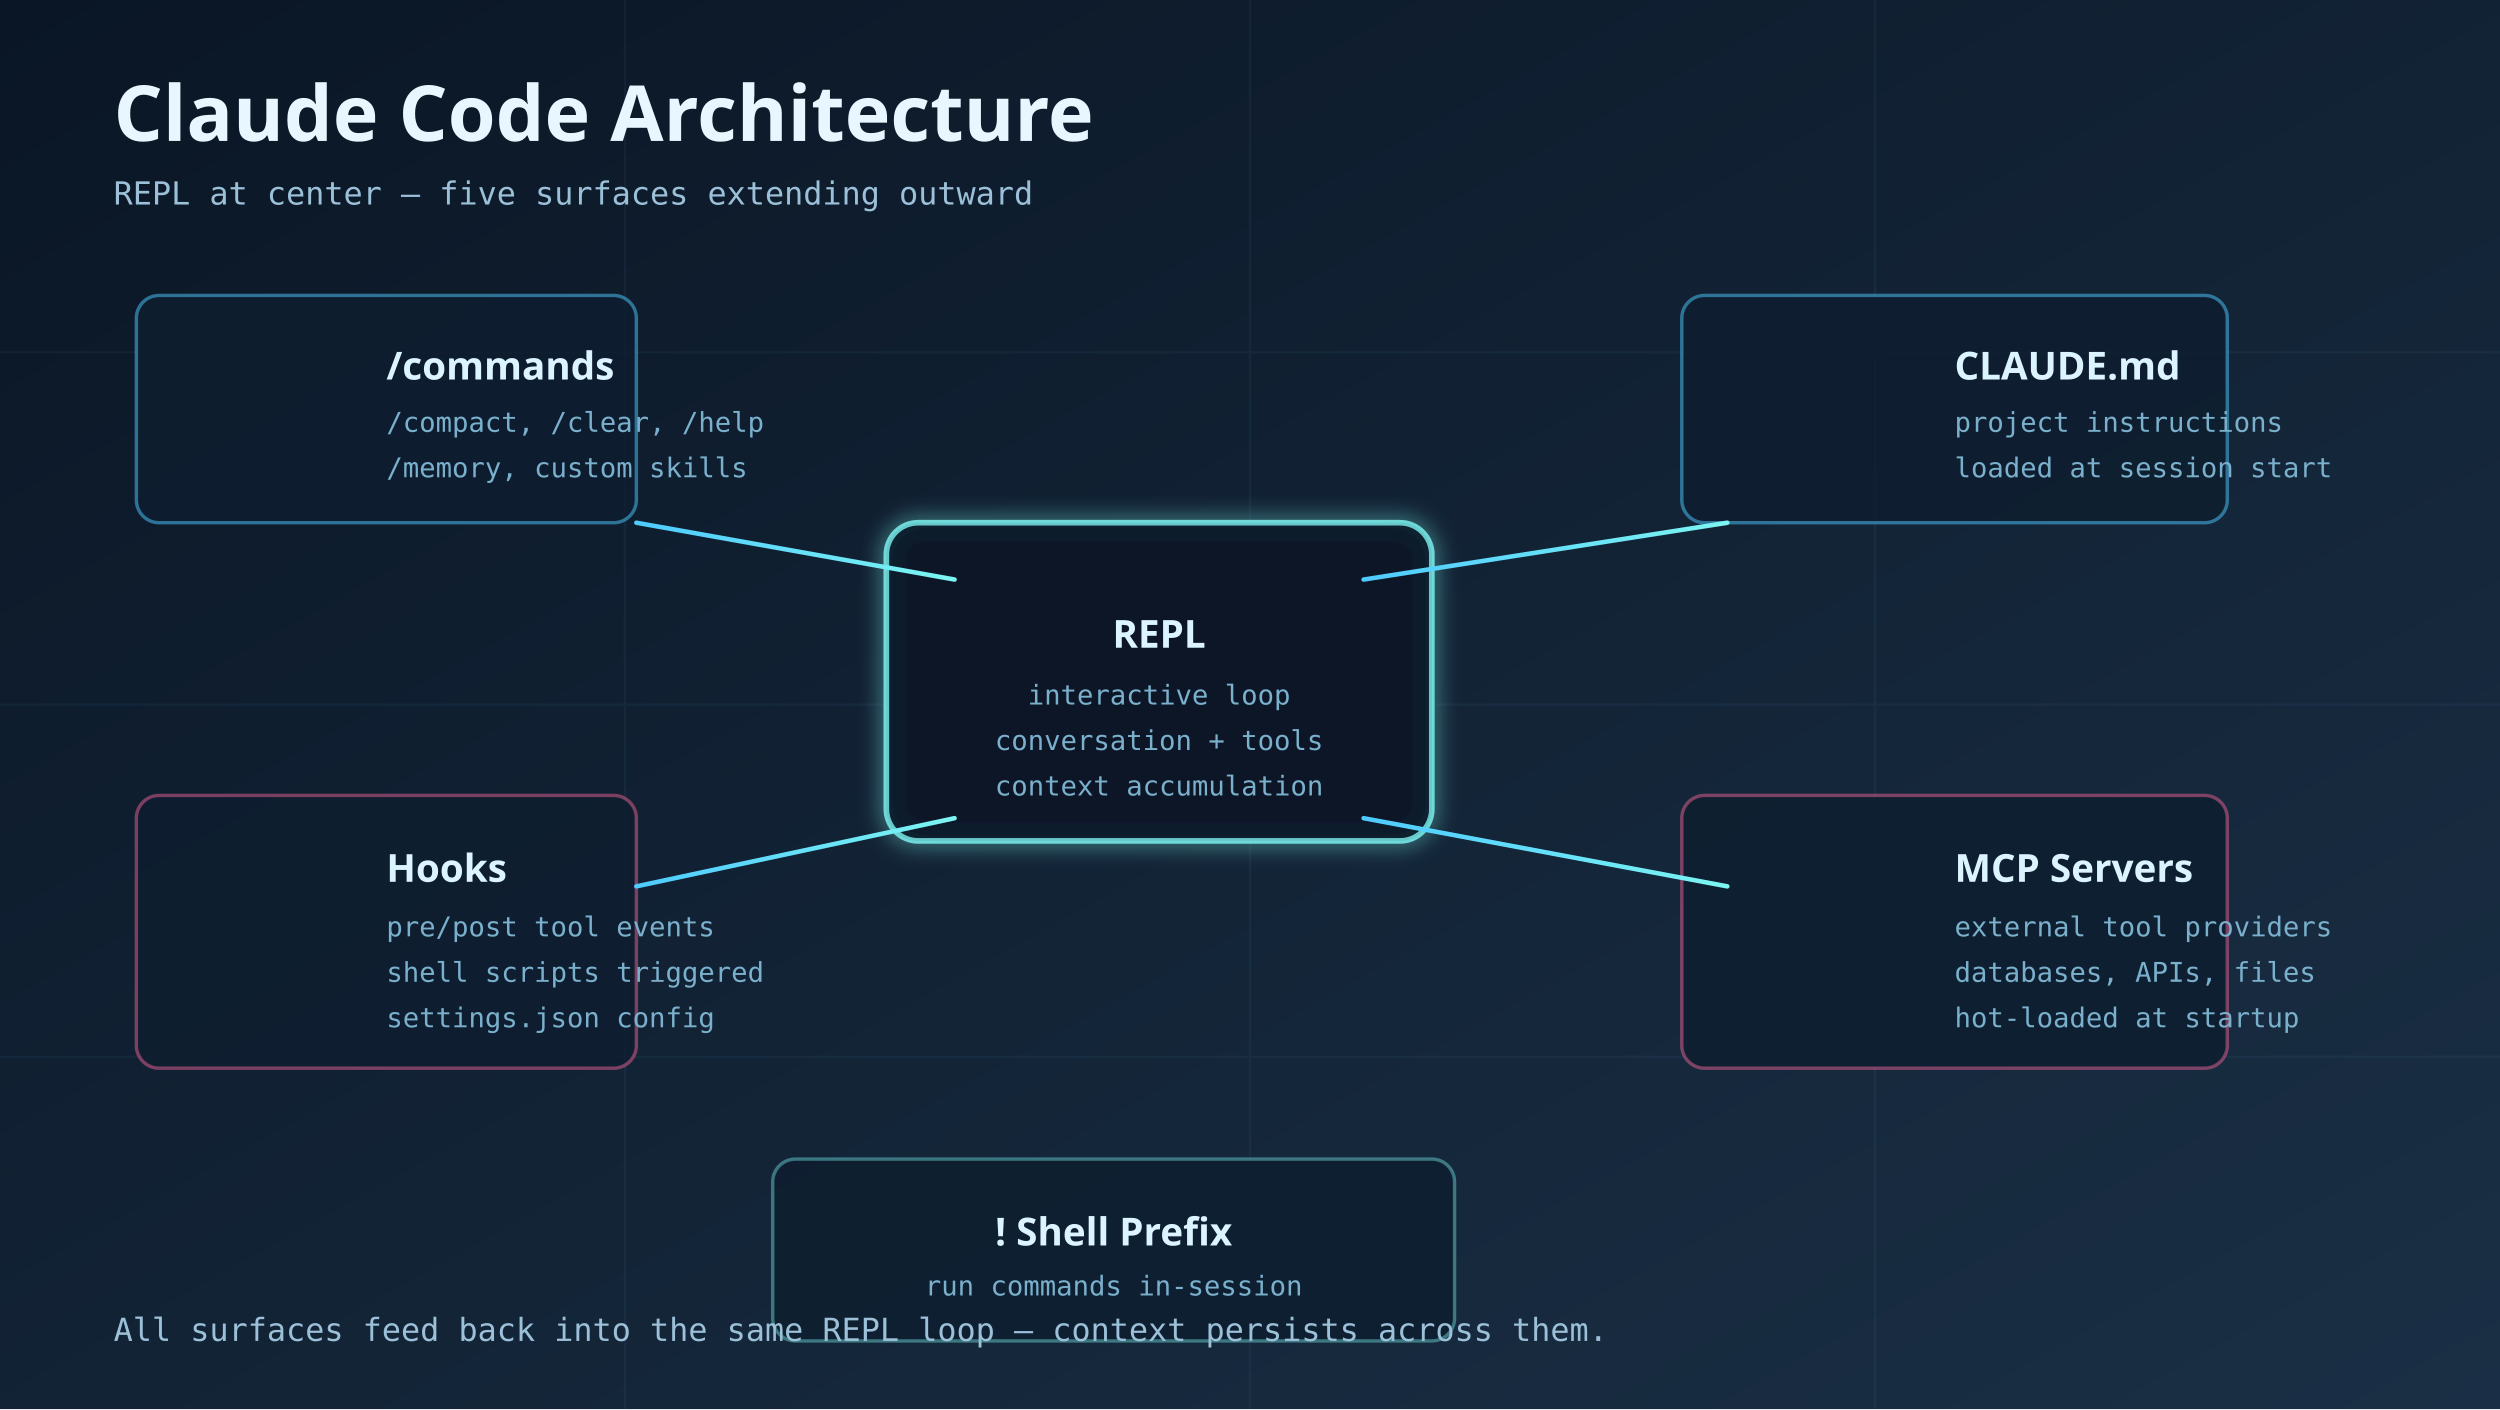
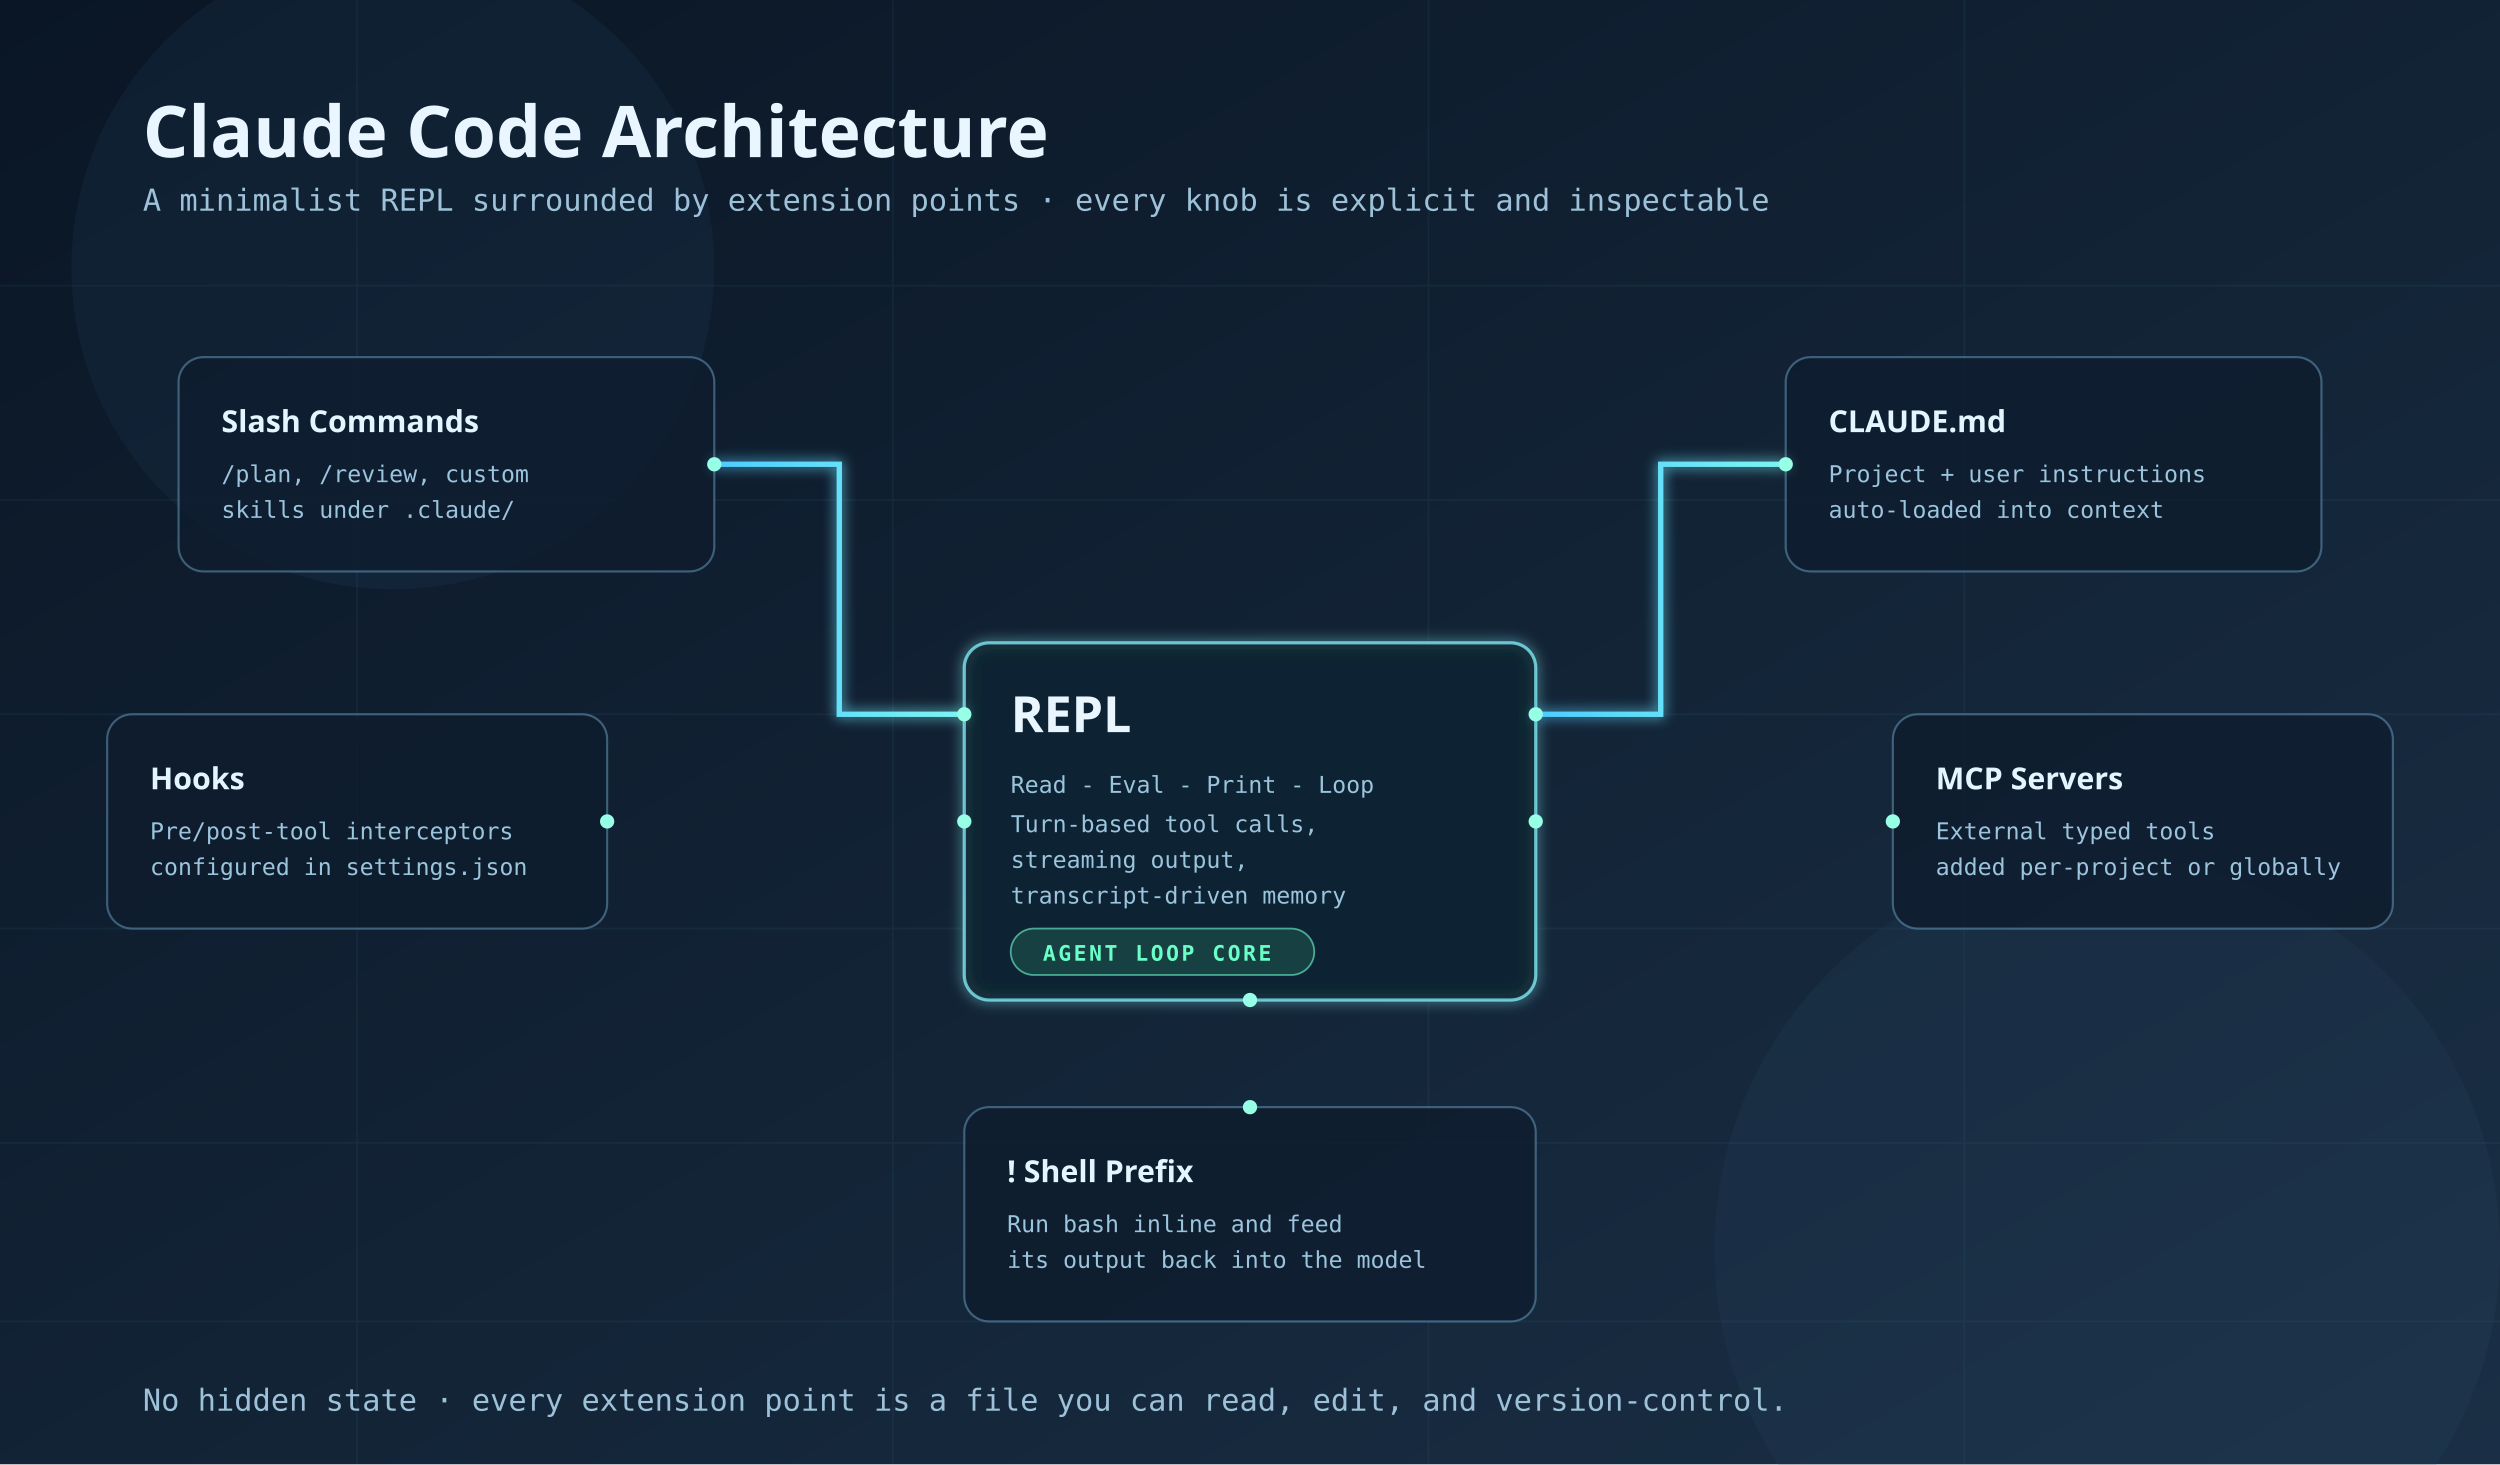
- <svg xmlns="http://www.w3.org/2000/svg" viewBox="0 0 1100 620" role="img" aria-labelledby="cca-title cca-desc">
+ <svg xmlns="http://www.w3.org/2000/svg" viewBox="0 0 1400 820" role="img" aria-labelledby="cca-title cca-desc">
  <defs>
-     <linearGradient id="cca-bg" x1="0" x2="1" y1="0" y2="1">
+     <linearGradient id="bg" x1="0" x2="1" y1="0" y2="1">
      <stop offset="0%" stop-color="#0a1625" />
      <stop offset="100%" stop-color="#1a2f45" />
    </linearGradient>
-     <linearGradient id="cca-cyan" x1="0" x2="1" y1="0" y2="0">
+     <linearGradient id="cyanLine" x1="0" x2="1" y1="0" y2="0">
      <stop offset="0%" stop-color="#4ecbff" />
      <stop offset="100%" stop-color="#7df5f2" />
    </linearGradient>
-     <linearGradient id="cca-pink" x1="0" x2="1" y1="0" y2="0">
-       <stop offset="0%" stop-color="#ff6a9e" />
-       <stop offset="100%" stop-color="#ffc17d" />
+     <linearGradient id="ok" x1="0" x2="1" y1="0" y2="0">
+       <stop offset="0%" stop-color="#4ef2a5" />
+       <stop offset="100%" stop-color="#78ffe2" />
    </linearGradient>
-     <filter id="cca-glow" x="-20%" y="-20%" width="140%" height="140%">
-       <feGaussianBlur stdDeviation="5" result="blur" />
+     <filter id="glow" x="-40%" y="-40%" width="180%" height="180%">
+       <feGaussianBlur stdDeviation="3.5" result="blur" />
      <feMerge>
        <feMergeNode in="blur" />
        <feMergeNode in="SourceGraphic" />
      </feMerge>
    </filter>
    <style>
-       .cca-title { font: 700 34px 'Space Grotesk', sans-serif; fill: #e8f6ff; }
-       .cca-sub   { font: 500 14px 'Space Mono', monospace; fill: #9bc0d8; }
-       .cca-node  { font: 700 17px 'Space Grotesk', sans-serif; fill: #dbf4ff; }
-       .cca-small { font: 500 12px 'Space Mono', monospace; fill: #7ab0cc; }
-       .cca-tag   { font: 600 11px 'Space Mono', monospace; letter-spacing: 1.5px; }
+       .title { font: 700 40px 'Space Grotesk', sans-serif; fill: #e9f6ff; }
+       .sub { font: 500 17px 'Space Mono', monospace; fill: #9dc1d8; }
+       .stepTitle { font: 700 17px 'Space Grotesk', sans-serif; fill: #e3f5ff; }
+       .stepText { font: 500 13px 'Space Mono', monospace; fill: #9bc4dd; }
+       .okText { font: 700 12px 'Space Mono', monospace; fill: #6affc7; letter-spacing: 1.4px; }
+       .card { fill: rgba(14, 29, 46, 0.82); stroke: rgba(120, 179, 216, 0.44); stroke-width: 1.2; rx: 14; }
+       .cardCenter { fill: rgba(14, 34, 48, 0.88); stroke: rgba(126, 230, 240, 0.8); stroke-width: 1.8; rx: 14; }
    </style>
  </defs>
-   <rect width="1100" height="620" fill="url(#cca-bg)" />
+   <rect width="1400" height="820" fill="url(#bg)" />
  <g opacity="0.07" stroke="#5fa2d0" stroke-width="1">
-     <line x1="0" y1="155" x2="1100" y2="155" />
-     <line x1="0" y1="310" x2="1100" y2="310" />
-     <line x1="0" y1="465" x2="1100" y2="465" />
-     <line x1="275" y1="0" x2="275" y2="620" />
-     <line x1="550" y1="0" x2="550" y2="620" />
-     <line x1="825" y1="0" x2="825" y2="620" />
+     <path d="M0 160 H1400" />
+     <path d="M0 280 H1400" />
+     <path d="M0 400 H1400" />
+     <path d="M0 520 H1400" />
+     <path d="M0 640 H1400" />
+     <path d="M0 740 H1400" />
+     <path d="M200 0 V820" />
+     <path d="M500 0 V820" />
+     <path d="M800 0 V820" />
+     <path d="M1100 0 V820" />
  </g>
-   <text class="cca-title" x="50" y="62">Claude Code Architecture</text>
-   <text class="cca-sub" x="50" y="90">REPL at center — five surfaces extending outward</text>
-   <rect x="390" y="230" width="240" height="140" rx="14" fill="rgba(10,22,40,0.95)" stroke="rgba(125,245,242,0.8)" stroke-width="2.5" filter="url(#cca-glow)" />
-   <text class="cca-node" x="510" y="285" text-anchor="middle" fill="#7df5f2">REPL</text>
-   <text class="cca-small" x="510" y="310" text-anchor="middle">interactive loop</text>
-   <text class="cca-small" x="510" y="330" text-anchor="middle">conversation + tools</text>
-   <text class="cca-small" x="510" y="350" text-anchor="middle">context accumulation</text>
-   <rect x="60" y="130" width="220" height="100" rx="10" fill="rgba(14,30,47,0.85)" stroke="rgba(78,203,255,0.5)" stroke-width="1.5" />
-   <text class="cca-node" x="170" y="167">/commands</text>
-   <text class="cca-small" x="170" y="190">/compact, /clear, /help</text>
-   <text class="cca-small" x="170" y="210">/memory, custom skills</text>
-   <rect x="740" y="130" width="240" height="100" rx="10" fill="rgba(14,30,47,0.85)" stroke="rgba(78,203,255,0.5)" stroke-width="1.5" />
-   <text class="cca-node" x="860" y="167">CLAUDE.md</text>
-   <text class="cca-small" x="860" y="190">project instructions</text>
-   <text class="cca-small" x="860" y="210">loaded at session start</text>
-   <rect x="60" y="350" width="220" height="120" rx="10" fill="rgba(14,30,47,0.85)" stroke="rgba(255,106,158,0.45)" stroke-width="1.5" />
-   <text class="cca-node" x="170" y="388" fill="#ffaac8">Hooks</text>
-   <text class="cca-small" x="170" y="412">pre/post tool events</text>
-   <text class="cca-small" x="170" y="432">shell scripts triggered</text>
-   <text class="cca-small" x="170" y="452">settings.json config</text>
-   <rect x="740" y="350" width="240" height="120" rx="10" fill="rgba(14,30,47,0.85)" stroke="rgba(255,106,158,0.45)" stroke-width="1.5" />
-   <text class="cca-node" x="860" y="388" fill="#ffaac8">MCP Servers</text>
-   <text class="cca-small" x="860" y="412">external tool providers</text>
-   <text class="cca-small" x="860" y="432">databases, APIs, files</text>
-   <text class="cca-small" x="860" y="452">hot-loaded at startup</text>
-   <rect x="340" y="510" width="300" height="80" rx="10" fill="rgba(14,30,47,0.85)" stroke="rgba(125,245,242,0.4)" stroke-width="1.5" />
-   <text class="cca-node" x="490" y="548" text-anchor="middle">! Shell Prefix</text>
-   <text class="cca-small" x="490" y="570" text-anchor="middle">run commands in-session</text>
-   <g fill="none" stroke="url(#cca-cyan)" stroke-width="2" stroke-linecap="round">
-     <path d="M420 255 L280 230" />
-     <path d="M600 255 L760 230" />
-     <path d="M420 360 L280 390" />
-     <path d="M600 360 L760 390" />
-     <path d="M490 370 L490 510" />
+   <g opacity="0.14">
+     <circle cx="220" cy="150" r="180" fill="#2f4f74" />
+     <circle cx="1180" cy="700" r="220" fill="#2c4f6b" />
  </g>
-   <text class="cca-sub" x="50" y="590">All surfaces feed back into the same REPL loop — context persists across them.</text>
+   <text class="title" x="80" y="88">Claude Code Architecture</text>
+   <text class="sub" x="80" y="118">A minimalist REPL surrounded by extension points · every knob is explicit and inspectable</text>
+   <rect class="card" x="100" y="200" width="300" height="120" />
+   <text class="stepTitle" x="124" y="242">Slash Commands</text>
+   <text class="stepText" x="124" y="270">/plan, /review, custom</text>
+   <text class="stepText" x="124" y="290">skills under .claude/</text>
+   <rect class="card" x="1000" y="200" width="300" height="120" />
+   <text class="stepTitle" x="1024" y="242">CLAUDE.md</text>
+   <text class="stepText" x="1024" y="270">Project + user instructions</text>
+   <text class="stepText" x="1024" y="290">auto-loaded into context</text>
+   <rect class="card" x="60" y="400" width="280" height="120" />
+   <text class="stepTitle" x="84" y="442">Hooks</text>
+   <text class="stepText" x="84" y="470">Pre/post-tool interceptors</text>
+   <text class="stepText" x="84" y="490">configured in settings.json</text>
+   <rect class="card" x="1060" y="400" width="280" height="120" />
+   <text class="stepTitle" x="1084" y="442">MCP Servers</text>
+   <text class="stepText" x="1084" y="470">External typed tools</text>
+   <text class="stepText" x="1084" y="490">added per-project or globally</text>
+   <rect class="card" x="540" y="620" width="320" height="120" />
+   <text class="stepTitle" x="564" y="662">! Shell Prefix</text>
+   <text class="stepText" x="564" y="690">Run bash inline and feed</text>
+   <text class="stepText" x="564" y="710">its output back into the model</text>
+   <rect class="cardCenter" x="540" y="360" width="320" height="200" filter="url(#glow)" />
+   <text class="stepTitle" x="566" y="410" style="font: 700 28px 'Space Grotesk', sans-serif; fill: #e9f6ff;">REPL</text>
+   <text class="stepText" x="566" y="444">Read - Eval - Print - Loop</text>
+   <text class="stepText" x="566" y="466">Turn-based tool calls,</text>
+   <text class="stepText" x="566" y="486">streaming output,</text>
+   <text class="stepText" x="566" y="506">transcript-driven memory</text>
+   <rect x="566" y="520" width="170" height="26" rx="13" fill="rgba(60, 170, 130, 0.22)" stroke="rgba(110, 255, 210, 0.6)" />
+   <text x="584" y="538" class="okText">AGENT LOOP CORE</text>
+   <g fill="none" stroke-linecap="round" stroke-width="3" filter="url(#glow)">
+     <path d="M400 260 H470 V400 H540" stroke="url(#cyanLine)" />
+     <path d="M1000 260 H930 V400 H860" stroke="url(#cyanLine)" />
+     <path d="M340 460 H540" stroke="url(#cyanLine)" />
+     <path d="M1060 460 H860" stroke="url(#cyanLine)" />
+     <path d="M700 620 V560" stroke="url(#ok)" />
+   </g>
+   <g fill="#96ffe5">
+     <circle cx="400" cy="260" r="4" />
+     <circle cx="540" cy="400" r="4" />
+     <circle cx="1000" cy="260" r="4" />
+     <circle cx="860" cy="400" r="4" />
+     <circle cx="340" cy="460" r="4" />
+     <circle cx="540" cy="460" r="4" />
+     <circle cx="1060" cy="460" r="4" />
+     <circle cx="860" cy="460" r="4" />
+     <circle cx="700" cy="620" r="4" />
+     <circle cx="700" cy="560" r="4" />
+   </g>
+   <text class="sub" x="80" y="790">No hidden state · every extension point is a file you can read, edit, and version-control.</text>
</svg>
